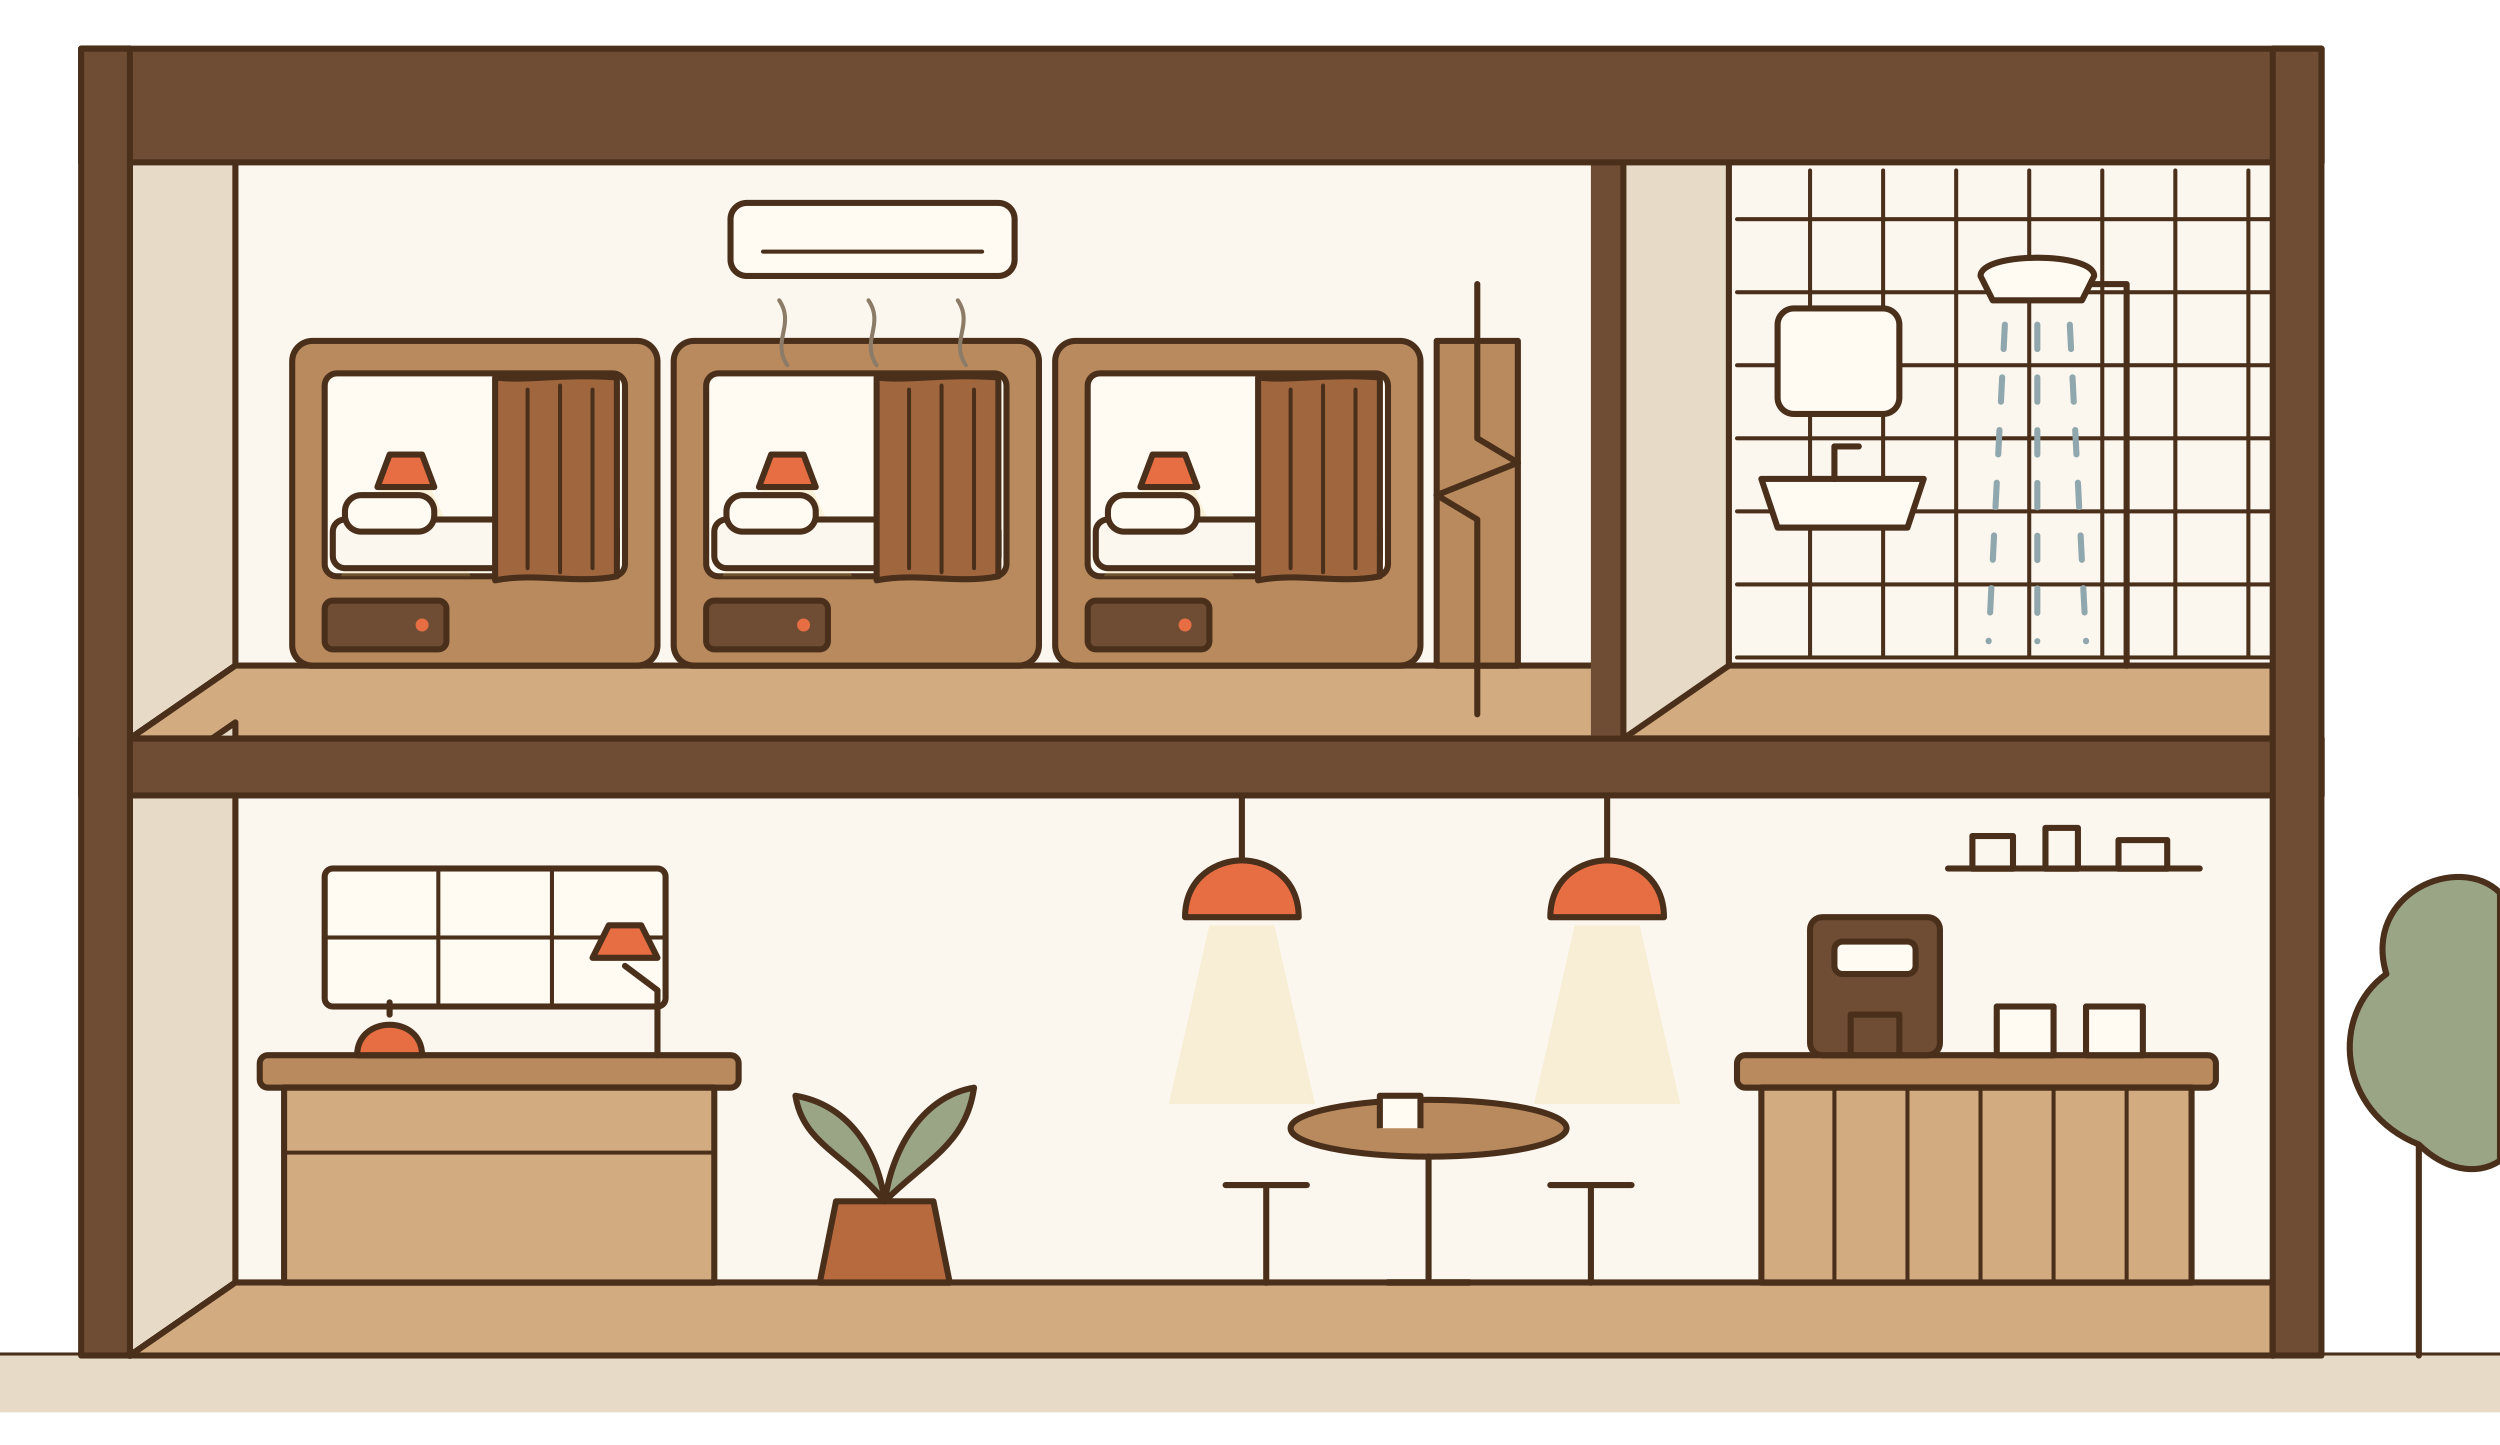
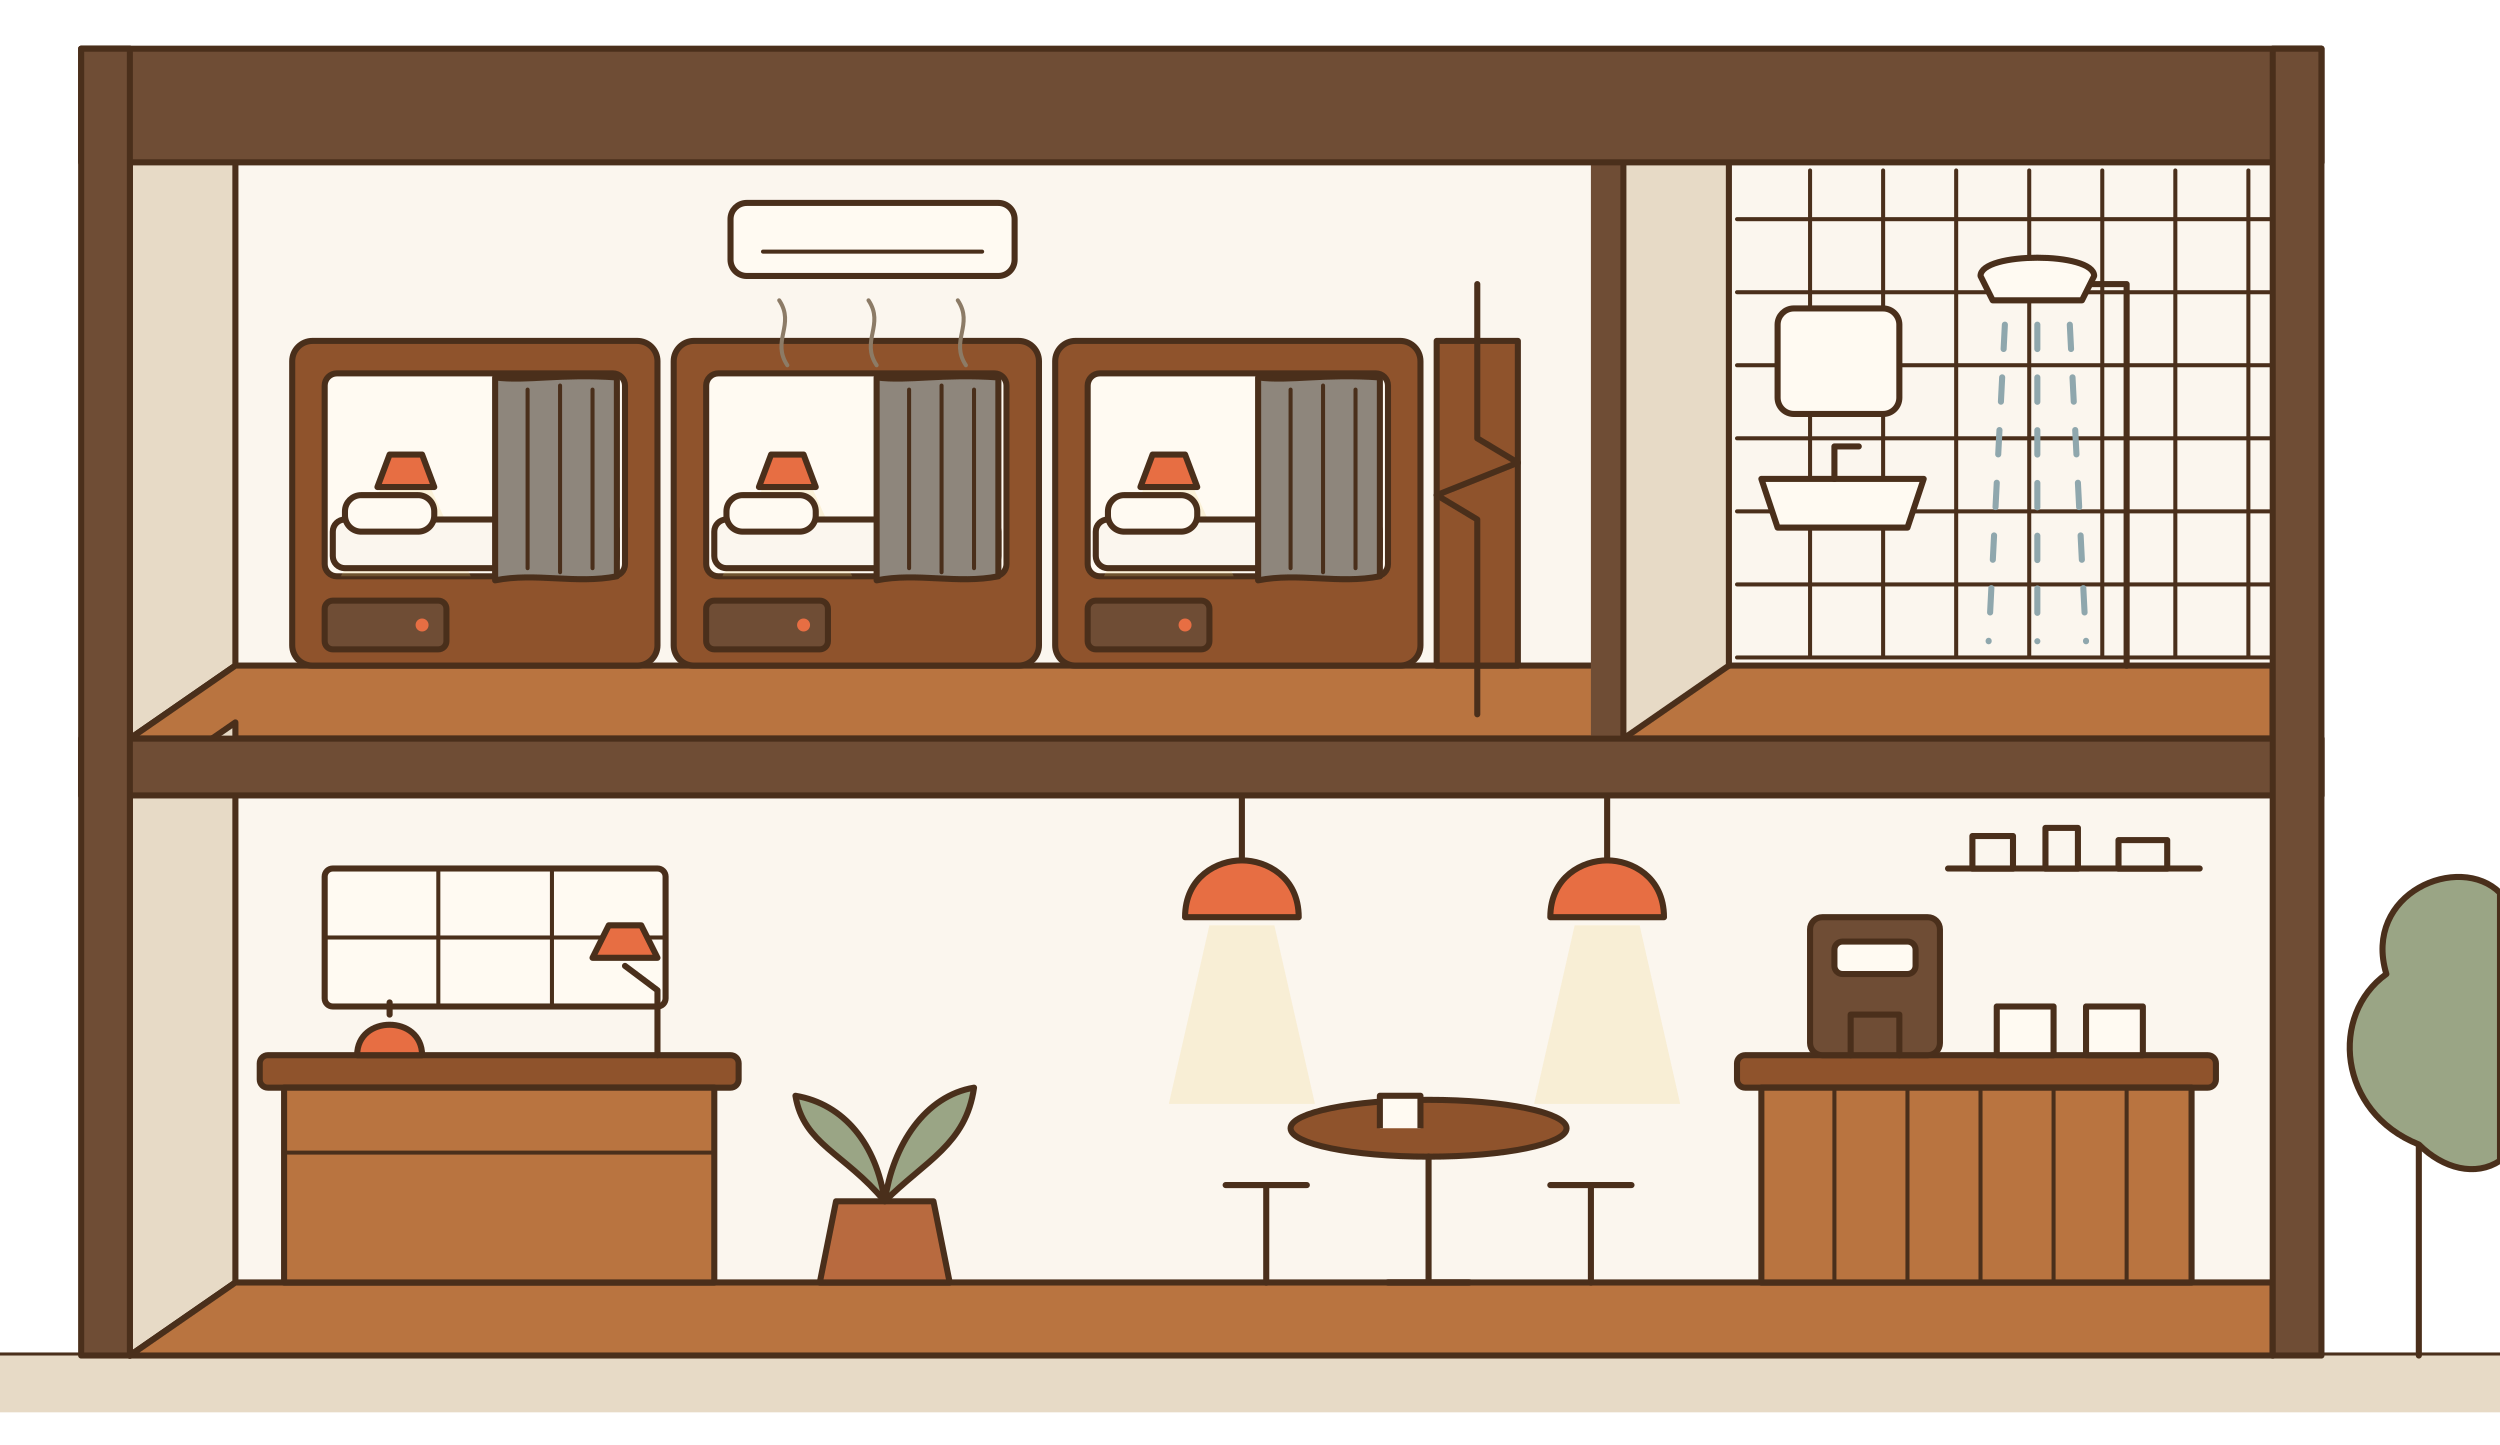
<svg xmlns="http://www.w3.org/2000/svg" viewBox="24 86 616 356" width="616" height="356">
-   <style>.l,.h{fill:none;stroke:#4a2f1b;stroke-linecap:round;stroke-linejoin:round;vector-effect:non-scaling-stroke}.l{stroke-width:1.5}.h{stroke-width:1}.d{stroke-dasharray:3 4}.f{stroke:#4a2f1b;stroke-width:1.5;stroke-linejoin:round;vector-effect:non-scaling-stroke}.c{fill:#fbf6ee}.p{fill:#fffaf2}.s{fill:#e7dac6}.w{fill:#d2ab80}.wd{fill:#b98a5e}.b{fill:#6f4d35}.a{fill:#e76e43}.y{fill:#eed079}.g{fill:#9aa585}.r{fill:#b86a3f}.k{fill:#4a2f1b}.cu{fill:#a0673f}.in{fill:#f8dea2}.glow{fill:#eed079;opacity:.22}.steam{fill:none;stroke:#8c7b66;stroke-width:1;stroke-linecap:round;vector-effect:non-scaling-stroke}.lichen{fill:none;stroke:#8f9a7a;stroke-width:4;stroke-linecap:round;vector-effect:non-scaling-stroke}.dusk{fill:#f6d9b0}.bank{fill:#b5b8ae}.river1{fill:#efd6b4}.river2{fill:#e4c6a0}.glint{fill:none;stroke:#fffaf2;stroke-width:1.5;stroke-linecap:round;vector-effect:non-scaling-stroke}.water{fill:none;stroke:#8fa7ad;stroke-width:1.5;stroke-linecap:round;stroke-dasharray:6 7;vector-effect:non-scaling-stroke}@media (prefers-color-scheme:dark){.l,.h,.f{stroke:#dccdb6}.c{fill:#2c1e13}.p{fill:#3a2b1f}.s{fill:#34281d}.w{fill:#6f5038}.wd{fill:#5b412d}.dusk{fill:#3a2618}.bank{fill:#2e2721}.river1{fill:#251b14}.river2{fill:#1f1711}.glint{stroke:#e76e43}.in{fill:#e3ad4c}.b{fill:#8a6444}.k{fill:#dccdb6}.cu{fill:#7a4f31}.g{fill:#6f7a60}.r{fill:#8f5334}.glow{opacity:.2}.steam{stroke:#a8987f}.water{stroke:#7f969c}}</style>
+   <style>.l,.h{fill:none;stroke:#4a2f1b;stroke-linecap:round;stroke-linejoin:round;vector-effect:non-scaling-stroke}.l{stroke-width:1.5}.h{stroke-width:1}.d{stroke-dasharray:3 4}.f{stroke:#4a2f1b;stroke-width:1.5;stroke-linejoin:round;vector-effect:non-scaling-stroke}.c{fill:#fbf6ee}.p{fill:#fffaf2}.s{fill:#e7dac6}.w{fill:#b97440}.wd{fill:#8f532c}.b{fill:#6f4d35}.a{fill:#e76e43}.y{fill:#eed079}.g{fill:#9aa585}.r{fill:#b86a3f}.k{fill:#4a2f1b}.cu{fill:#8e867c}.in{fill:#f6d58a}.glow{fill:#eed079;opacity:.22}.steam{fill:none;stroke:#8c7b66;stroke-width:1;stroke-linecap:round;vector-effect:non-scaling-stroke}.lichen{fill:none;stroke:#8f9a7a;stroke-width:4;stroke-linecap:round;vector-effect:non-scaling-stroke}.dusk{fill:#f6d9b0}.bank{fill:#b5b8ae}.river1{fill:#efd6b4}.river2{fill:#e4c6a0}.glint{fill:none;stroke:#fffaf2;stroke-width:1.5;stroke-linecap:round;vector-effect:non-scaling-stroke}.water{fill:none;stroke:#8fa7ad;stroke-width:1.5;stroke-linecap:round;stroke-dasharray:6 7;vector-effect:non-scaling-stroke}@media (prefers-color-scheme:dark){.l,.h,.f{stroke:#dccdb6}.c{fill:#2c1e13}.p{fill:#3a2b1f}.s{fill:#34281d}.w{fill:#7d4526}.wd{fill:#5e3219}.dusk{fill:#3a2618}.bank{fill:#2e2721}.river1{fill:#251b14}.river2{fill:#1f1711}.glint{stroke:#e76e43}.in{fill:#d9a64a}.b{fill:#8a6444}.k{fill:#dccdb6}.cu{fill:#5d5750}.g{fill:#6f7a60}.r{fill:#8f5334}.glow{opacity:.2}.steam{stroke:#a8987f}.water{stroke:#7f969c}}</style>
  <path class="l" d="M0 420H640" />
  <path class="s" d="M0 420H640V434H0Z" />
  <path class="l" d="M620 420V360" />
  <path class="g f" d="M620 368C600 360 598 336 612 326C606 306 630 296 640 306V372C634 376 626 374 620 368Z" />
  <rect class="c" x="82" y="126" width="502" height="124" rx="0" />
  <path class="s f" d="M56 126L82 108V250L56 268Z" />
  <path class="w f" d="M56 268H584V250H82Z" />
  <path class="h" d="M82 250H584" />
  <rect class="c" x="82" y="282" width="502" height="120" rx="0" />
  <path class="s f" d="M56 282L82 264V402L56 420Z" />
  <path class="w f" d="M56 420H584V402H82Z" />
  <path class="h" d="M82 402H584" />
  <rect class="wd f" x="96" y="170" width="90" height="80" rx="5" />
  <rect class="p f" x="104" y="178" width="74" height="50" rx="3" />
  <path class="glow" d="M118 206L108 228H140L130 206Z" />
  <path class="a f" d="M120 198h8l3 8h-14Z" />
  <rect class="c f" x="106" y="214" width="70" height="12" rx="3" />
  <rect class="p f" x="109" y="208" width="22" height="9" rx="4" />
  <path class="cu f" d="M146 179C154 180 162 178 176 179V228C166 230 156 227 146 229Z" />
  <path class="h" d="M154 182V226M162 181V227M170 182V226" />
  <rect class="b f" x="104" y="234" width="30" height="12" rx="2" />
  <circle class="a" cx="128" cy="240" r="1.6" />
  <rect class="wd f" x="190" y="170" width="90" height="80" rx="5" />
  <rect class="p f" x="198" y="178" width="74" height="50" rx="3" />
  <path class="glow" d="M212 206L202 228H234L224 206Z" />
  <path class="a f" d="M214 198h8l3 8h-14Z" />
  <rect class="c f" x="200" y="214" width="70" height="12" rx="3" />
  <rect class="p f" x="203" y="208" width="22" height="9" rx="4" />
  <path class="cu f" d="M240 179C248 180 256 178 270 179V228C260 230 250 227 240 229Z" />
  <path class="h" d="M248 182V226M256 181V227M264 182V226" />
  <rect class="b f" x="198" y="234" width="30" height="12" rx="2" />
  <circle class="a" cx="222" cy="240" r="1.6" />
  <rect class="wd f" x="284" y="170" width="90" height="80" rx="5" />
  <rect class="p f" x="292" y="178" width="74" height="50" rx="3" />
  <path class="glow" d="M306 206L296 228H328L318 206Z" />
  <path class="a f" d="M308 198h8l3 8h-14Z" />
  <rect class="c f" x="294" y="214" width="70" height="12" rx="3" />
  <rect class="p f" x="297" y="208" width="22" height="9" rx="4" />
  <path class="cu f" d="M334 179C342 180 350 178 364 179V228C354 230 344 227 334 229Z" />
  <path class="h" d="M342 182V226M350 181V227M358 182V226" />
  <rect class="b f" x="292" y="234" width="30" height="12" rx="2" />
  <circle class="a" cx="316" cy="240" r="1.6" />
  <rect class="wd f" x="378" y="170" width="20" height="80" rx="0" />
  <path class="l" d="M388 156V194L398 200L378 208L388 214V262" />
  <rect class="p f" x="204" y="136" width="70" height="18" rx="4" />
  <path class="h" d="M212 148H266" />
  <path class="steam" d="M216 160C220 166 214 170 218 176M238 160C242 166 236 170 240 176M260 160C264 166 258 170 262 176" />
  <path class="b" d="M416 126H424V268H416Z" />
  <path class="s f" d="M424 126L450 108V250L424 268Z" />
  <path class="h" d="M470 128V248M488 128V248M506 128V248M524 128V248M542 128V248M560 128V248M578 128V248M452 140H584M452 158H584M452 176H584M452 194H584M452 212H584M452 230H584M452 248H584" />
  <path class="l" d="M548 250V156H528" />
  <path class="p f" d="M512 154C512 148 540 148 540 154L537 160H515Z" />
  <path class="water" d="M518 166 514 244M526 166 526 244M534 166 538 244" />
  <rect class="p f" x="462" y="162" width="30" height="26" rx="4" />
  <path class="p f" d="M458 204H498L494 216H462Z" />
  <path class="l" d="M476 204V196H482" />
  <rect class="p f" x="104" y="300" width="84" height="34" rx="2" />
  <path class="h" d="M104 317H188M132 300V334M160 300V334" />
  <rect class="wd f" x="88" y="346" width="118" height="8" rx="2" />
  <path class="w f" d="M94 354H200V402H94Z" />
  <path class="h" d="M94 370H200" />
  <path class="a f" d="M112 346C112 336 128 336 128 346Z" />
  <path class="l" d="M120 336V333" />
  <path class="l" d="M186 346V330L178 324" />
  <path class="a f" d="M170 322H186L182 314H174Z" />
  <path class="l" d="M330 282V300M420 282V300" />
  <path class="a f" d="M316 312C316 302 324 298 330 298C336 298 344 302 344 312Z" />
  <path class="glow" d="M312 358L322 314H338L348 358Z" />
  <path class="a f" d="M406 312C406 302 414 298 420 298C426 298 434 302 434 312Z" />
  <path class="glow" d="M402 358L412 314H428L438 358Z" />
  <rect class="wd f" x="452" y="346" width="118" height="8" rx="2" />
  <path class="w f" d="M458 354H564V402H458Z" />
  <path class="h" d="M476 354V402M494 354V402M512 354V402M530 354V402M548 354V402" />
  <rect class="b f" x="470" y="312" width="32" height="34" rx="3" />
  <rect class="p f" x="476" y="318" width="20" height="8" rx="2" />
  <path class="l" d="M480 346V336H492V346" />
  <path class="p f" d="M516 346V334H530V346ZM538 346V334H552V346Z" />
  <path class="l" d="M504 300H566" />
  <path class="c f" d="M510 300V292H520V300ZM528 300V290H536V300ZM546 300V293H558V300Z" />
  <ellipse class="wd f" cx="376" cy="364" rx="34" ry="7" />
  <path class="l" d="M376 371V402M366 402H386" />
  <path class="l" d="M326 378H346M336 378V402M406 378H426M416 378V402" />
  <path class="p f" d="M364 364V356H374V364" />
  <path class="r f" d="M226 402 230 382H254L258 402Z" />
  <path class="g f" d="M242 382C232 370 222 368 220 356C232 358 240 368 242 382C244 368 252 356 264 354C262 368 252 372 242 382Z" />
  <path class="b f" d="M44 98H596V126H44Z" />
  <path class="b f" d="M44 268H596V282H44Z" />
  <path class="b f" d="M44 98H56V420H44ZM584 98H596V420H584Z" />
</svg>
